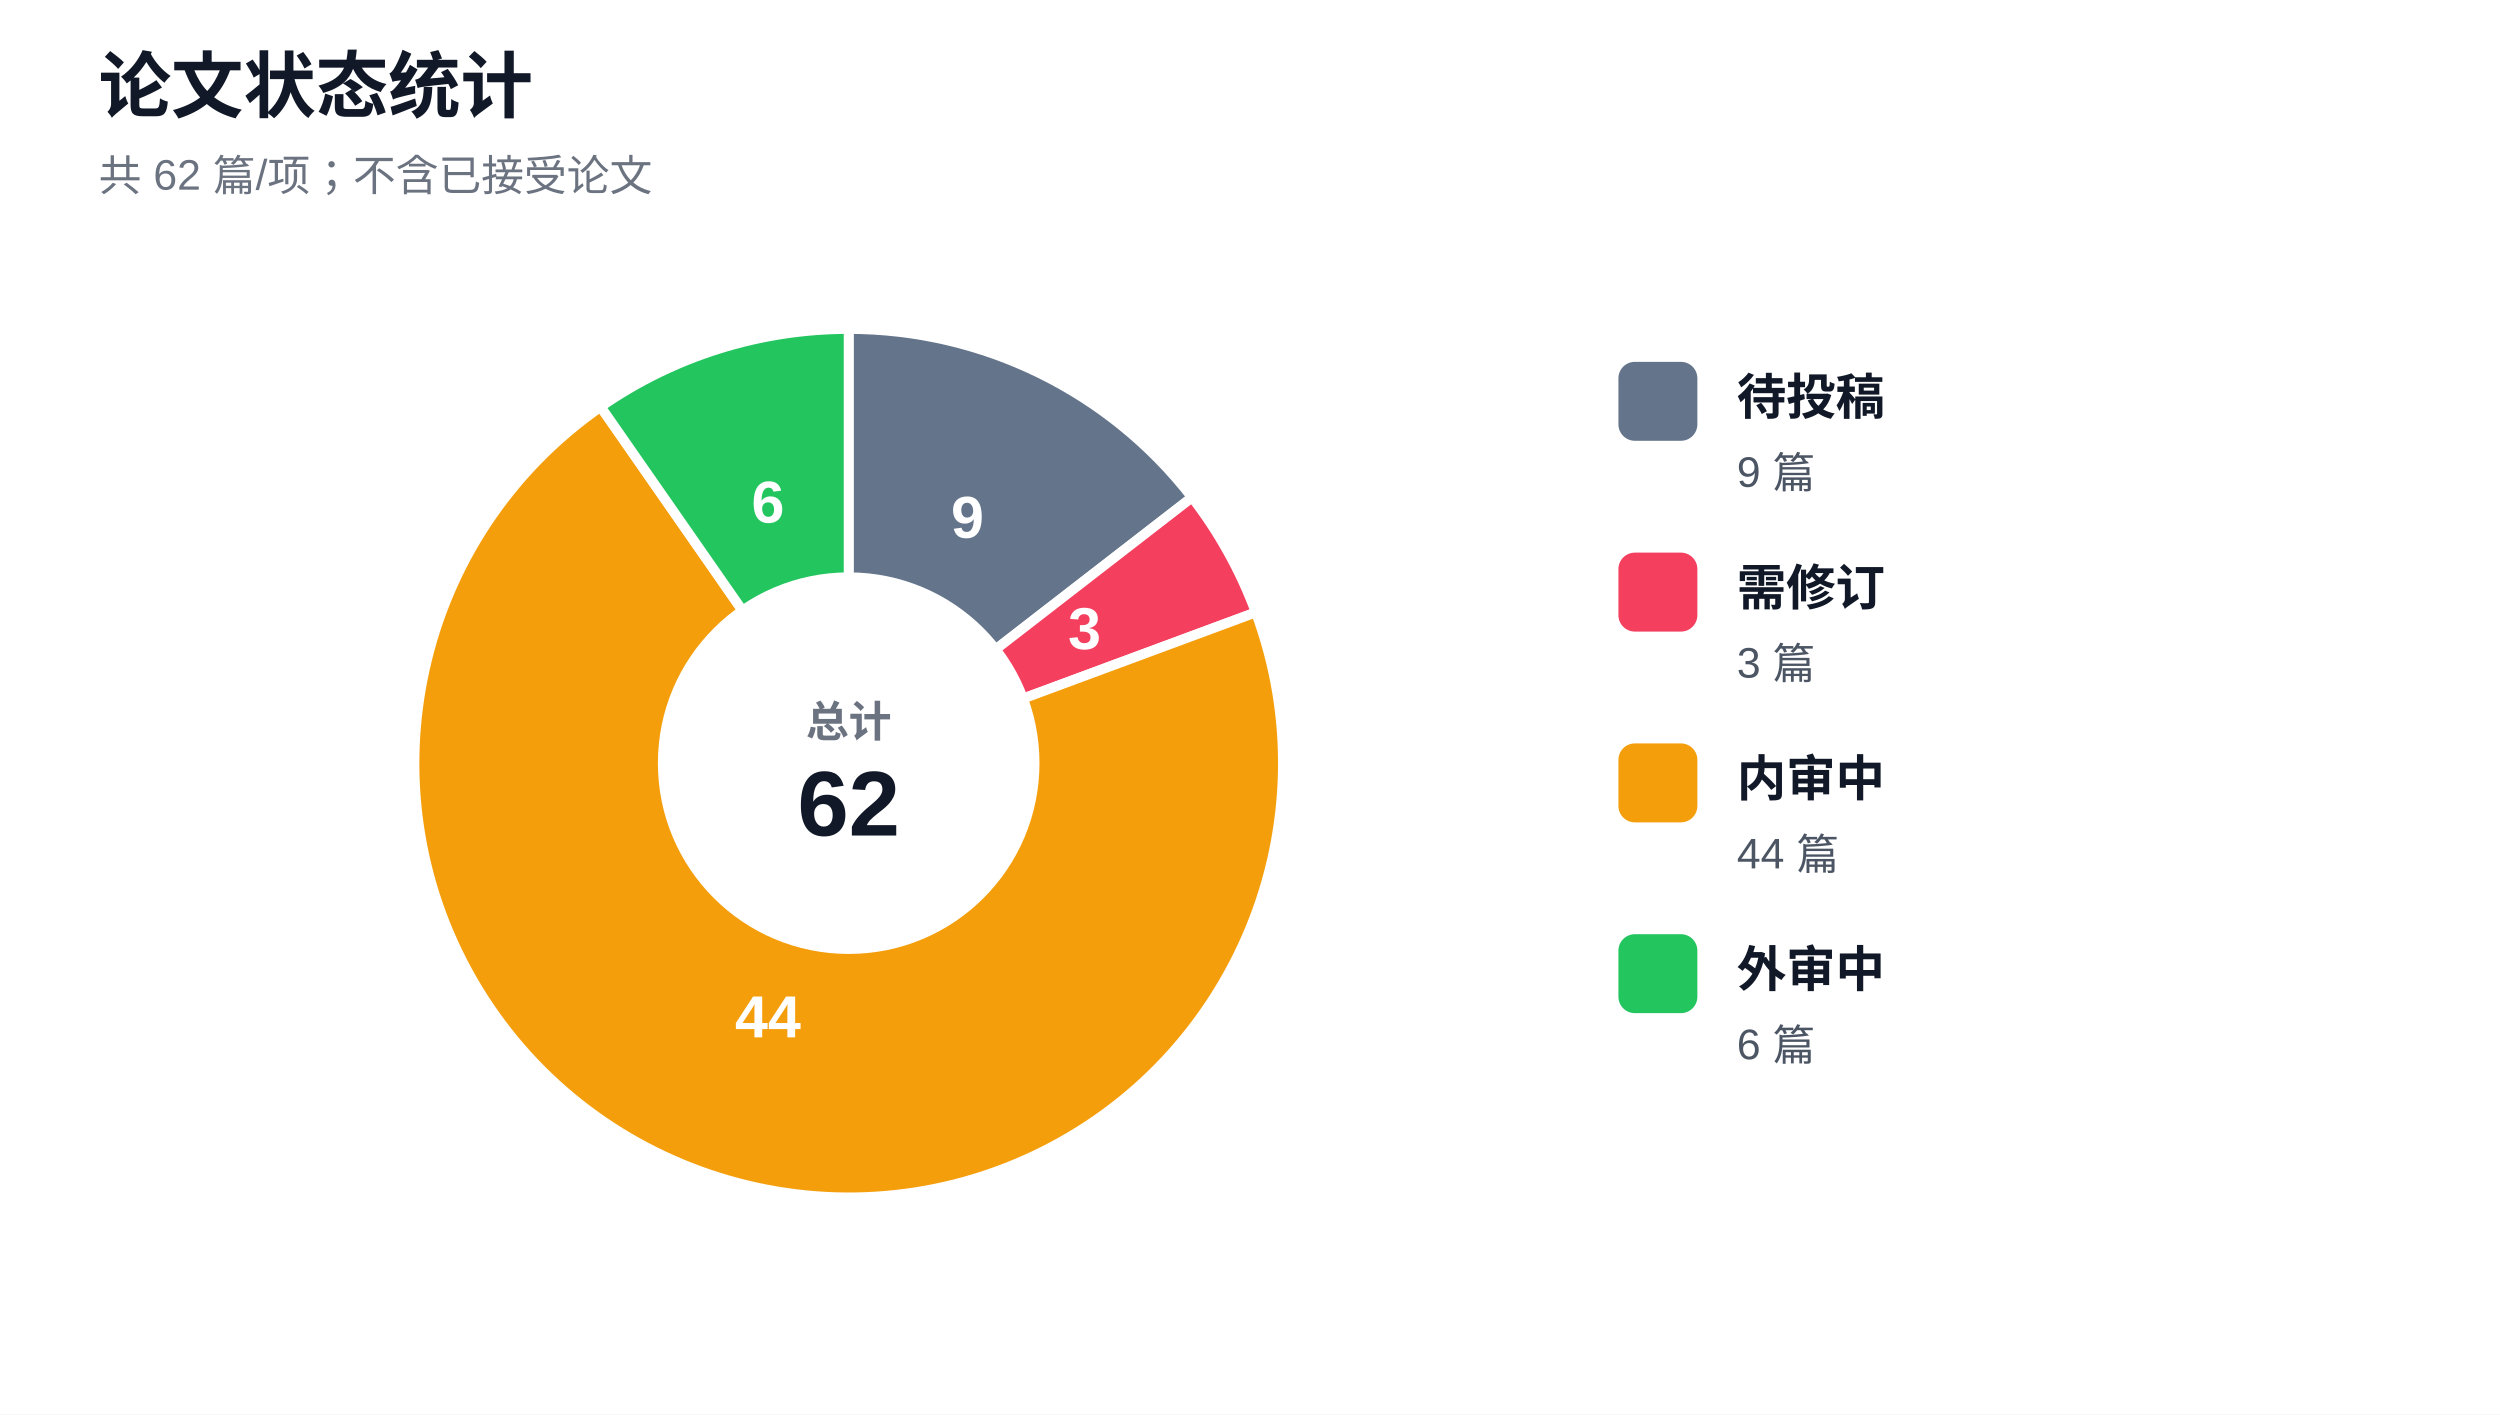
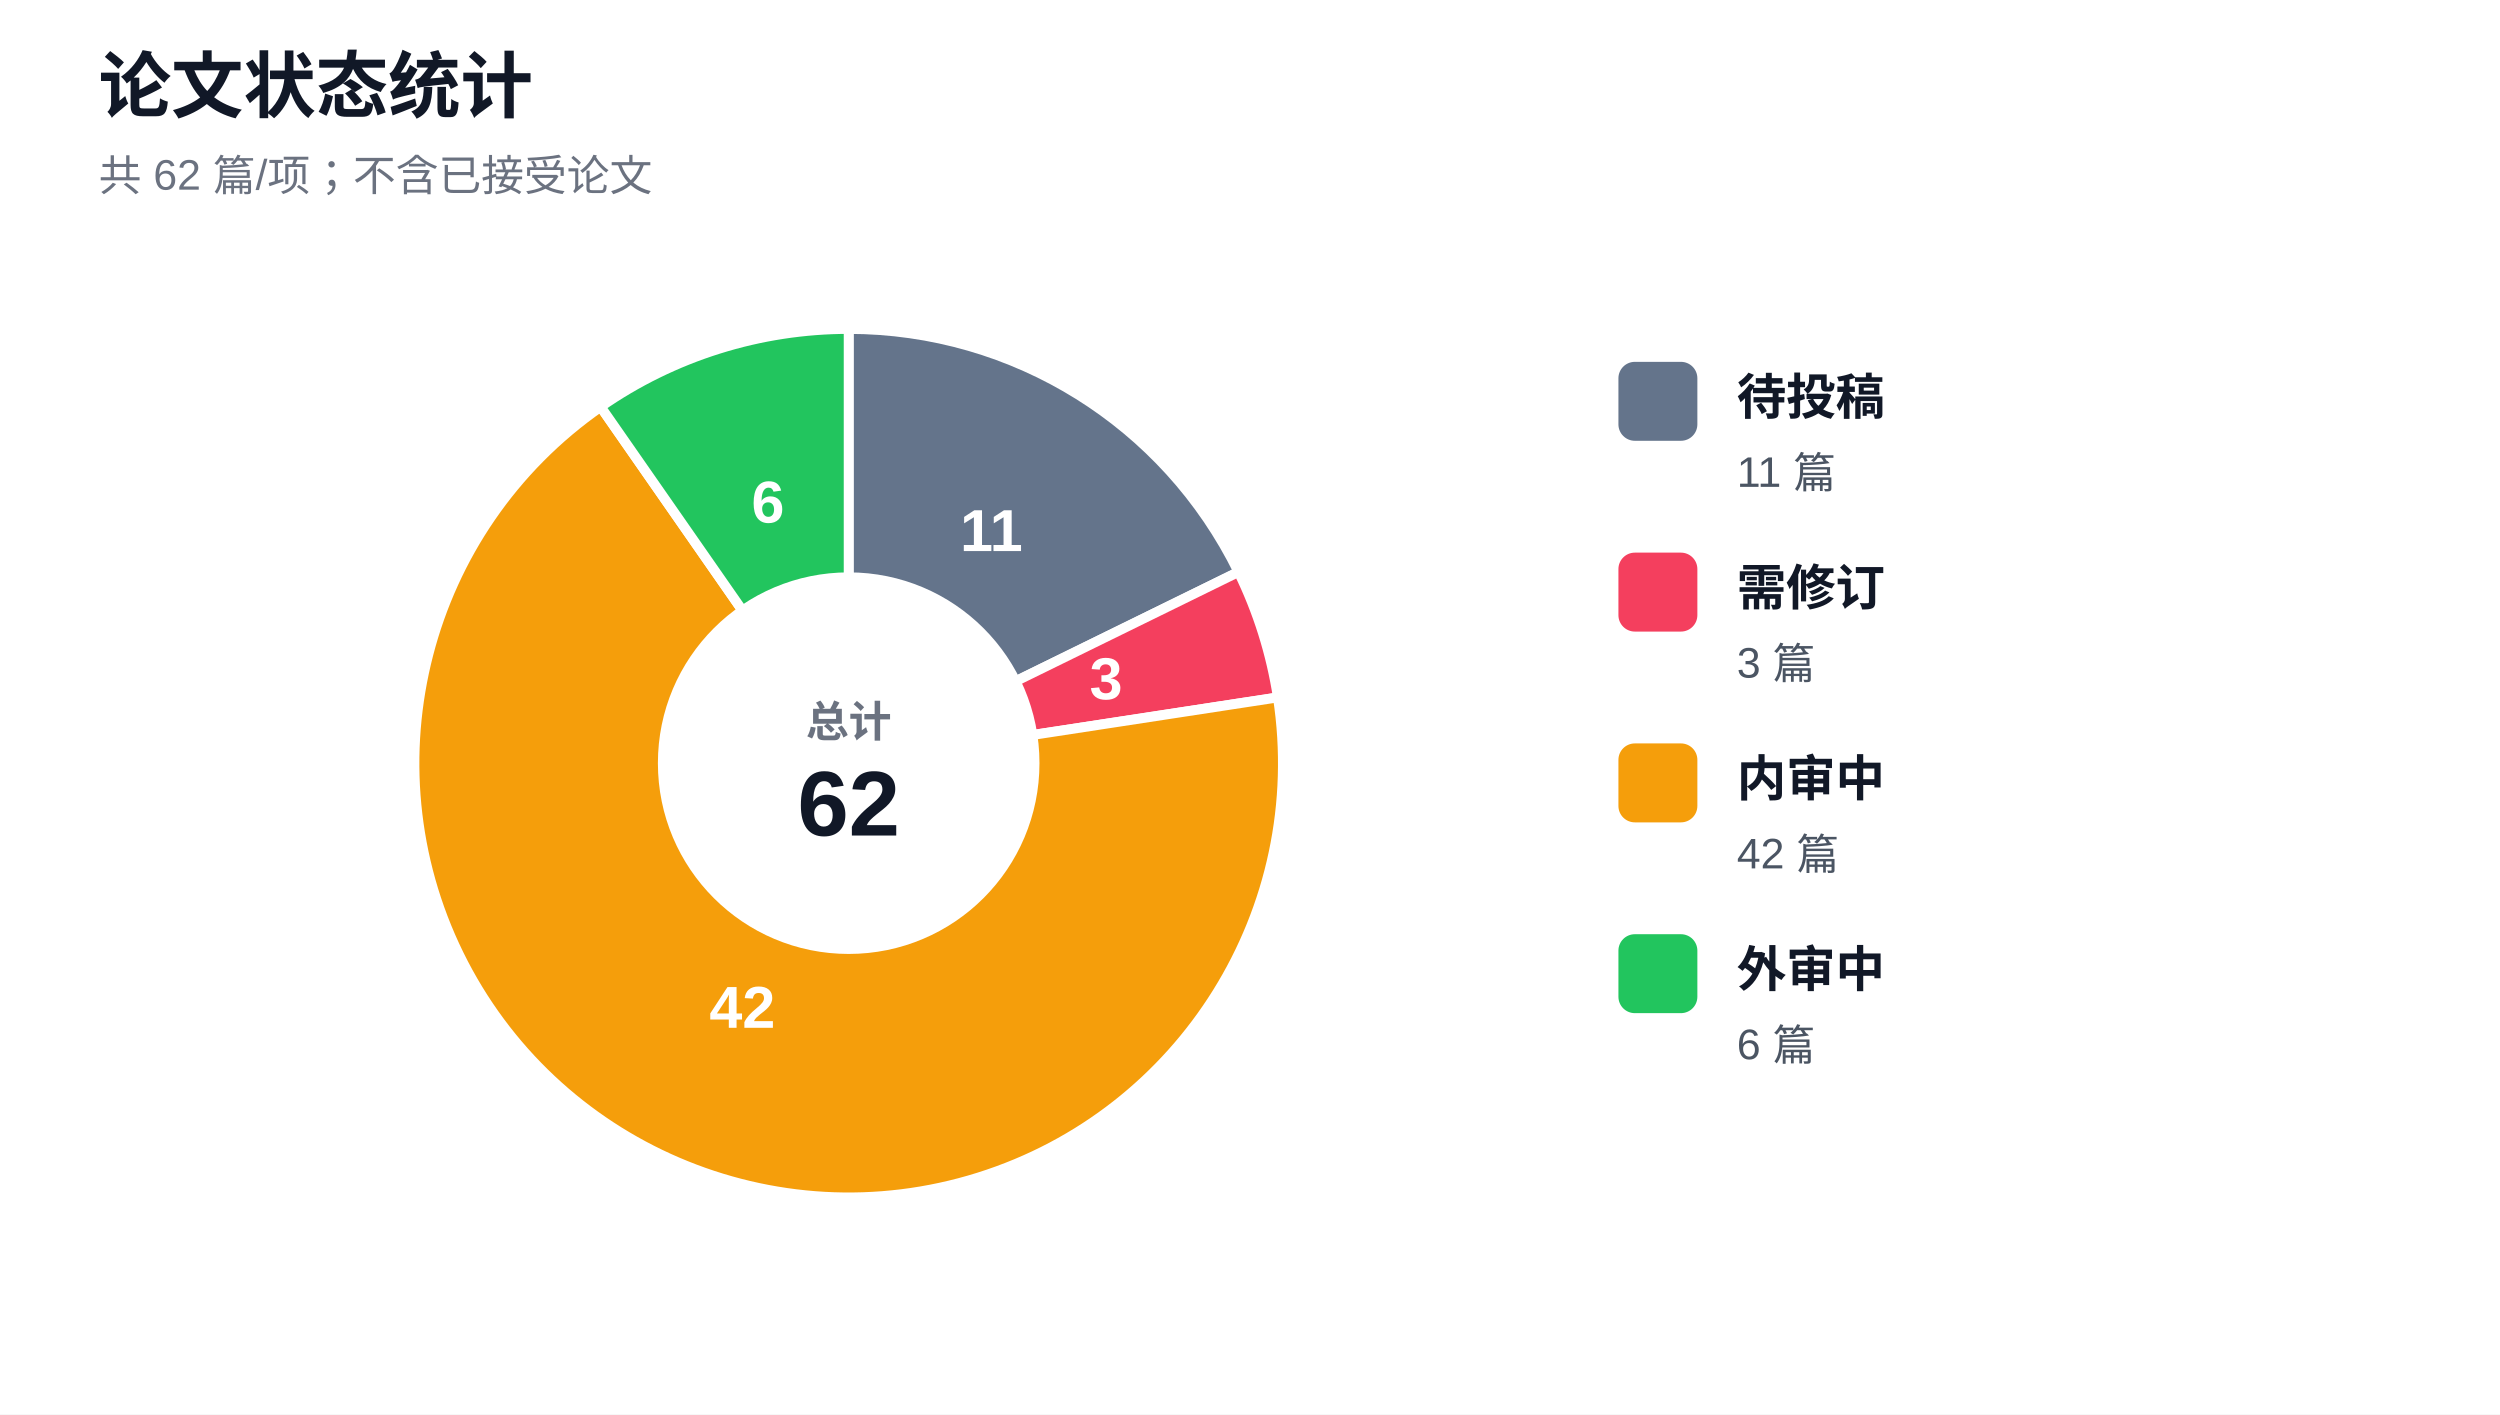
<svg xmlns="http://www.w3.org/2000/svg" width="760" height="430" viewBox="0 0 760 430" role="img" aria-labelledby="title desc">
  <rect width="760" height="430" fill="#ffffff" />
  <text x="30" y="34" fill="#111827" font-family="Arial, Microsoft YaHei, sans-serif" font-size="22" font-weight="700">论文状态统计</text>
  <text x="30" y="58" fill="#6b7280" font-family="Arial, Microsoft YaHei, sans-serif" font-size="13">共 62 篇/项；不含已接受论文</text>
  <g font-family="Arial, Microsoft YaHei, sans-serif">
-     <path d="M 258 232 L 258 100 A 132 132 0 0 1 362.382 151.202 Z" fill="#64748b" stroke="#ffffff" stroke-width="3" />
-     <text x="294.112" y="158.38" fill="#ffffff" font-size="18" font-weight="800" text-anchor="middle" dominant-baseline="middle">9</text>
-     <path d="M 258 232 L 362.382 151.202 A 132 132 0 0 1 381.783 186.156 Z" fill="#f43f5e" stroke="#ffffff" stroke-width="3" />
-     <text x="329.696" y="192.205" fill="#ffffff" font-size="18" font-weight="800" text-anchor="middle" dominant-baseline="middle">3</text>
-     <path d="M 258 232 L 381.783 186.156 A 132 132 0 1 1 182.593 123.659 Z" fill="#f59e0b" stroke="#ffffff" stroke-width="3" />
-     <text x="233.452" y="310.239" fill="#ffffff" font-size="18" font-weight="800" text-anchor="middle" dominant-baseline="middle">44</text>
+     <path d="M 258 232 L 258 100 A 132 132 0 0 1 376.51 173.868 Z" fill="#64748b" stroke="#ffffff" stroke-width="3" />
+     <text x="301.375" y="162.411" fill="#ffffff" font-size="18" font-weight="800" text-anchor="middle" dominant-baseline="middle">11</text>
+     <path d="M 258 232 L 376.51 173.868 A 132 132 0 0 1 388.478 212.012 Z" fill="#f43f5e" stroke="#ffffff" stroke-width="3" />
+     <text x="336.239" y="207.452" fill="#ffffff" font-size="18" font-weight="800" text-anchor="middle" dominant-baseline="middle">3</text>
+     <path d="M 258 232 L 388.478 212.012 A 132 132 0 1 1 182.593 123.659 Z" fill="#f59e0b" stroke="#ffffff" stroke-width="3" />
+     <text x="225.663" y="307.355" fill="#ffffff" font-size="18" font-weight="800" text-anchor="middle" dominant-baseline="middle">42</text>
    <path d="M 258 232 L 182.593 123.659 A 132 132 0 0 1 258 100 Z" fill="#22c55e" stroke="#ffffff" stroke-width="3" />
    <text x="233.452" y="153.761" fill="#ffffff" font-size="18" font-weight="800" text-anchor="middle" dominant-baseline="middle">6</text>
    <circle cx="258" cy="232" r="58" fill="#ffffff" />
    <text x="258" y="224" fill="#6b7280" font-size="13" font-weight="700" text-anchor="middle">总计</text>
    <text x="258" y="254" fill="#111827" font-size="28" font-weight="700" text-anchor="middle">62</text>
  </g>
  <g font-family="Arial, Microsoft YaHei, sans-serif">
    <rect x="492" y="110" width="24" height="24" rx="5" fill="#64748b" />
    <text x="528" y="126" fill="#111827" font-size="15" font-weight="700">待投稿</text>
-     <text x="528" y="148" fill="#4b5563" font-size="13">9 篇</text>
+     <text x="528" y="148" fill="#4b5563" font-size="13">11 篇</text>
    <rect x="492" y="168" width="24" height="24" rx="5" fill="#f43f5e" />
    <text x="528" y="184" fill="#111827" font-size="15" font-weight="700">需修订</text>
    <text x="528" y="206" fill="#4b5563" font-size="13">3 篇</text>
    <rect x="492" y="226" width="24" height="24" rx="5" fill="#f59e0b" />
    <text x="528" y="242" fill="#111827" font-size="15" font-weight="700">内审中</text>
-     <text x="528" y="264" fill="#4b5563" font-size="13">44 篇</text>
+     <text x="528" y="264" fill="#4b5563" font-size="13">42 篇</text>
    <rect x="492" y="284" width="24" height="24" rx="5" fill="#22c55e" />
    <text x="528" y="300" fill="#111827" font-size="15" font-weight="700">外审中</text>
    <text x="528" y="322" fill="#4b5563" font-size="13">6 篇</text>
  </g>
</svg>
